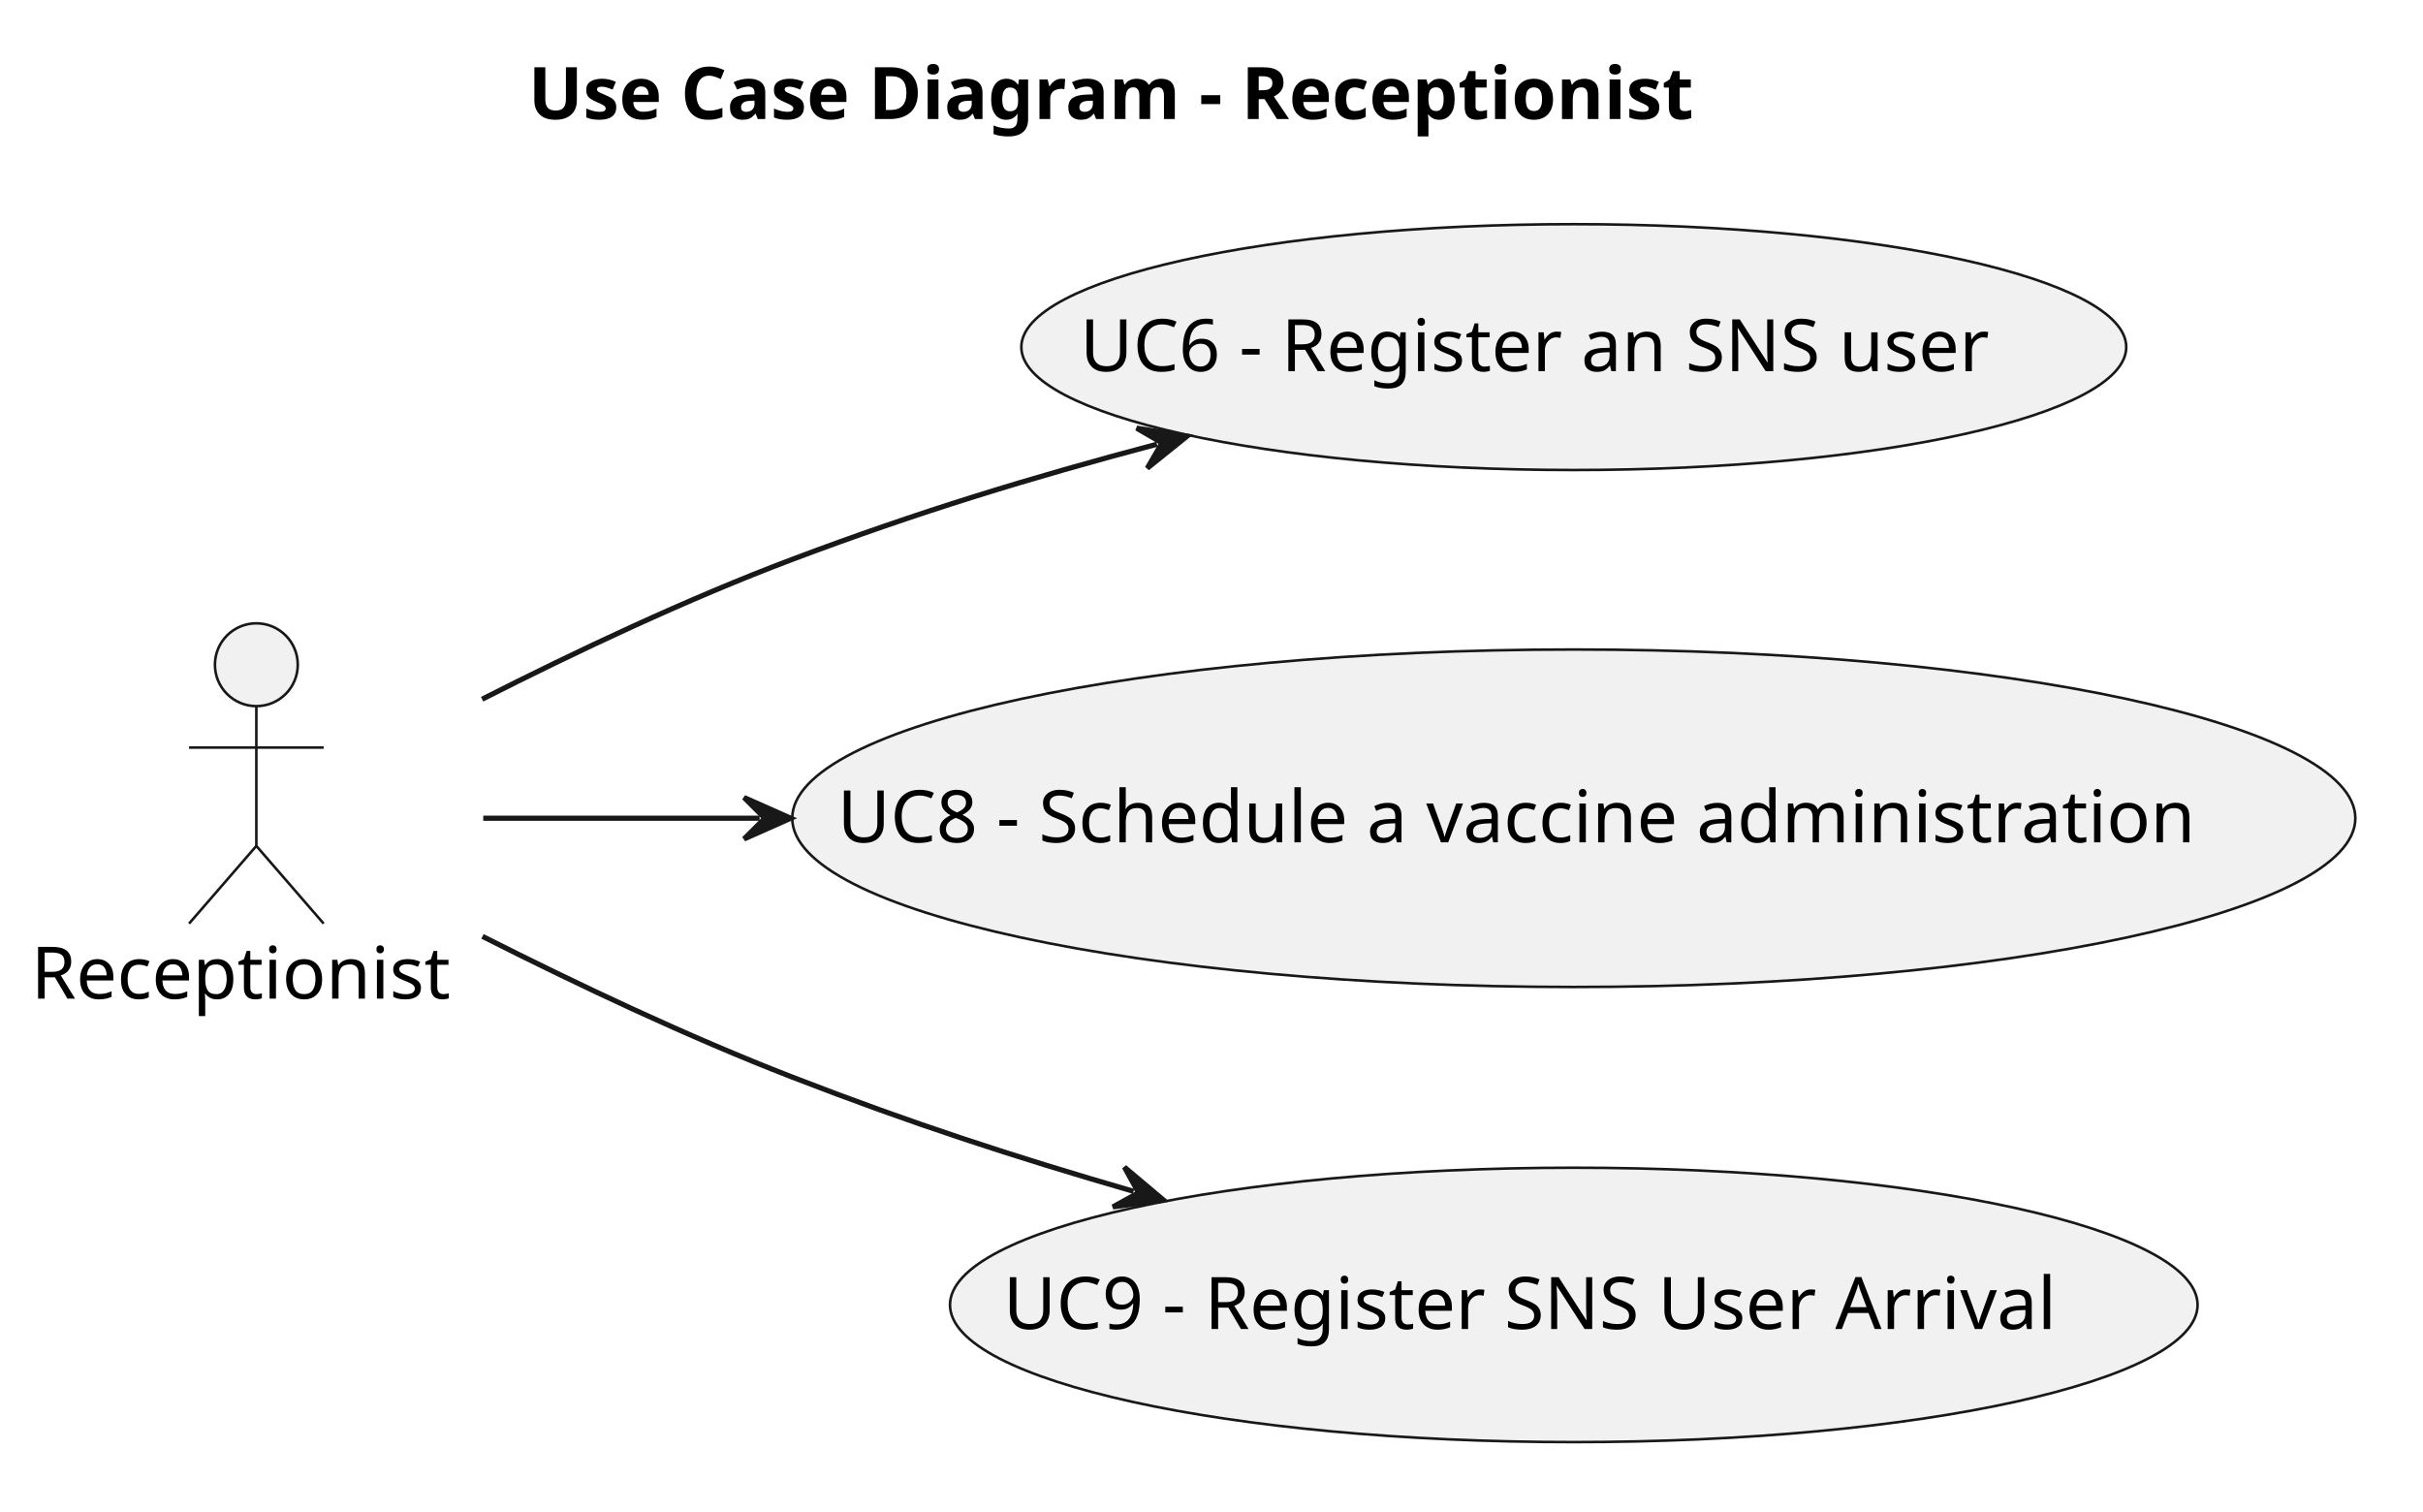
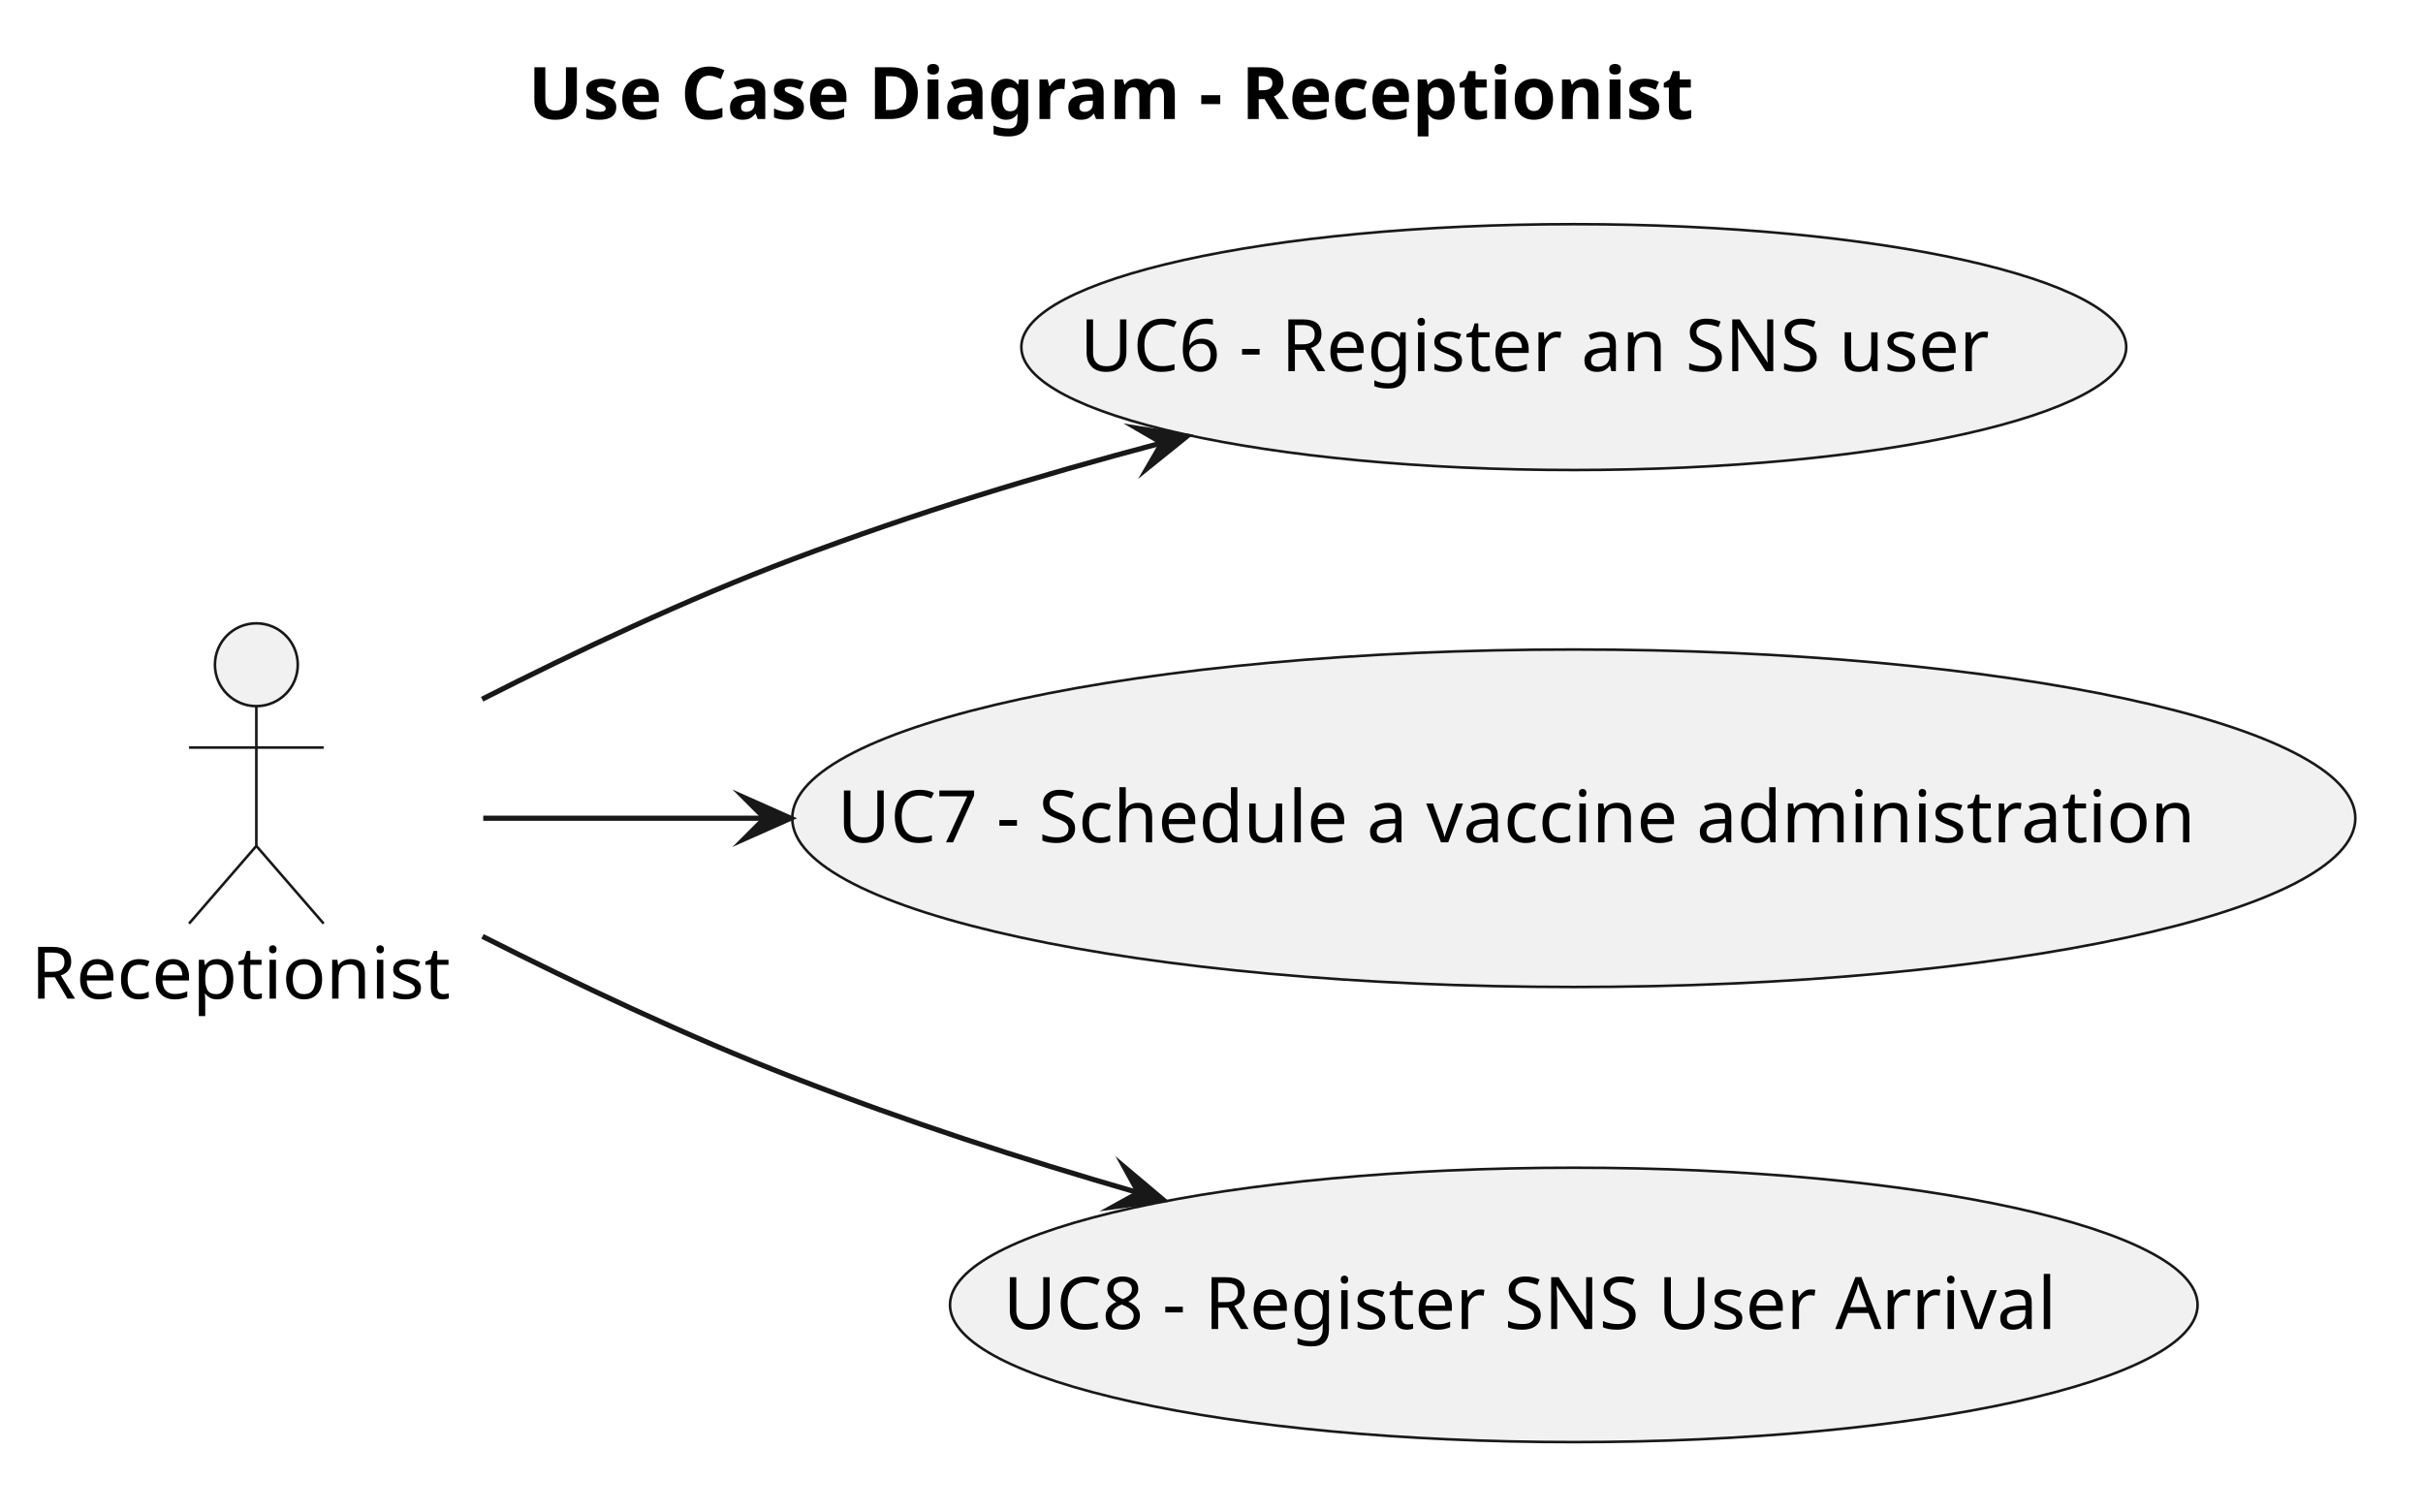
<svg xmlns="http://www.w3.org/2000/svg" contentStyleType="text/css" data-diagram-type="DESCRIPTION" height="292px" preserveAspectRatio="none" style="width:468px;height:292px;background:#FFFFFF;" version="1.1" viewBox="0 0 468 292" width="468px" zoomAndPan="magnify">
  <defs />
  <g>
    <g class="title" data-source-line="1">
      <text fill="#000000" font-family="sans-serif" font-size="14" font-weight="700" lengthAdjust="spacing" textLength="257.872" x="102.029" y="22.995">Use Case Diagram - Receptionist</text>
    </g>
-     <g class="entity" data-qualified-name="Rec" data-source-line="4" id="ent0002">
+     <g class="entity" data-qualified-name="Rec" data-source-line="4" id="ent0001">
      <ellipse cx="49.514" cy="128.387" fill="#F1F1F1" rx="8" ry="8" style="stroke:#181818;stroke-width:0.5;" />
      <path d="M49.514,136.387 L49.514,163.387 M36.514,144.387 L62.514,144.387 M49.514,163.387 L36.514,178.387 M49.514,163.387 L62.514,178.387" fill="none" style="stroke:#181818;stroke-width:0.5;" />
      <text fill="#000000" font-family="sans-serif" font-size="14" lengthAdjust="spacing" textLength="87.028" x="6" y="192.882">Receptionist</text>
    </g>
-     <g class="entity" data-qualified-name="UC6" data-source-line="6" id="ent0003">
+     <g class="entity" data-qualified-name="UC6" data-source-line="6" id="ent0002">
      <ellipse cx="303.976" cy="67.038" fill="#F1F1F1" rx="106.706" ry="23.741" style="stroke:#181818;stroke-width:0.5;" />
      <text fill="#000000" font-family="sans-serif" font-size="14" lengthAdjust="spacing" textLength="190.736" x="208.608" y="71.687">UC6 - Register an SNS user</text>
    </g>
-     <g class="entity" data-qualified-name="UC8" data-source-line="7" id="ent0004">
+     <g class="entity" data-qualified-name="UC7" data-source-line="7" id="ent0003">
      <ellipse cx="303.976" cy="158.038" fill="#F1F1F1" rx="150.956" ry="32.591" style="stroke:#181818;stroke-width:0.5;" />
-       <text fill="#000000" font-family="sans-serif" font-size="14" lengthAdjust="spacing" textLength="284.471" x="161.74" y="162.686">UC8 - Schedule a vaccine administration</text>
+       <text fill="#000000" font-family="sans-serif" font-size="14" lengthAdjust="spacing" textLength="284.471" x="161.74" y="162.686">UC7 - Schedule a vaccine administration</text>
    </g>
-     <g class="entity" data-qualified-name="UC9" data-source-line="8" id="ent0005">
+     <g class="entity" data-qualified-name="UC8" data-source-line="8" id="ent0004">
      <ellipse cx="303.976" cy="252.034" fill="#F1F1F1" rx="120.486" ry="26.497" style="stroke:#181818;stroke-width:0.5;" />
-       <text fill="#000000" font-family="sans-serif" font-size="14" lengthAdjust="spacing" textLength="220.391" x="193.781" y="256.683">UC9 - Register SNS User Arrival</text>
+       <text fill="#000000" font-family="sans-serif" font-size="14" lengthAdjust="spacing" textLength="220.391" x="193.781" y="256.683">UC8 - Register SNS User Arrival</text>
    </g>
-     <g class="link" data-entity-1="ent0002" data-entity-2="ent0003" data-link-type="dependency" data-source-line="11" id="lnk6">
-       <path d="M93.12,135.047 C111.25,125.847 132.83,115.647 153.03,108.037 C177.4,98.857 198.91,92.304 223.47,85.794" fill="none" id="Rec-to-UC6" style="stroke:#181818;stroke-width:1;" />
-       <polygon fill="#181818" points="229.27,84.257,219.546,82.696,224.437,85.538,221.595,90.429,229.27,84.257" style="stroke:#181818;stroke-width:1;" />
+     <g class="link" data-entity-1="ent0001" data-entity-2="ent0002" data-link-type="dependency" data-source-line="11" id="lnk5">
+       <path d="M93.12,135.047 C111.25,125.847 132.83,115.647 153.03,108.037 C177.4,98.857 199.877,92.048 224.437,85.538" fill="none" id="Rec-to-UC6" style="stroke:#181818;stroke-width:1;" />
+       <polygon fill="#181818" points="229.27,84.257,219.546,82.696,224.437,85.538,221.595,90.429,229.27,84.257" style="stroke:#181818;stroke-width:1;stroke-linejoin:miter;stroke-miterlimit:10;" />
    </g>
-     <g class="link" data-entity-1="ent0002" data-entity-2="ent0004" data-link-type="dependency" data-source-line="12" id="lnk7">
-       <path d="M93.34,158.037 C110.37,158.037 125.05,158.037 146.72,158.037" fill="none" id="Rec-to-UC8" style="stroke:#181818;stroke-width:1;" />
-       <polygon fill="#181818" points="152.72,158.037,143.72,154.037,147.72,158.037,143.72,162.037,152.72,158.037" style="stroke:#181818;stroke-width:1;" />
+     <g class="link" data-entity-1="ent0001" data-entity-2="ent0003" data-link-type="dependency" data-source-line="12" id="lnk6">
+       <path d="M93.34,158.037 C110.37,158.037 126.05,158.037 147.72,158.037" fill="none" id="Rec-to-UC7" style="stroke:#181818;stroke-width:1;" />
+       <polygon fill="#181818" points="152.72,158.037,143.72,154.037,147.72,158.037,143.72,162.037,152.72,158.037" style="stroke:#181818;stroke-width:1;stroke-linejoin:miter;stroke-miterlimit:10;" />
    </g>
-     <g class="link" data-entity-1="ent0002" data-entity-2="ent0005" data-link-type="dependency" data-source-line="13" id="lnk8">
-       <path d="M93.19,180.857 C111.33,190.017 132.9,200.247 153.03,208.037 C175.92,216.907 195.607,223.338 218.947,230.098" fill="none" id="Rec-to-UC9" style="stroke:#181818;stroke-width:1;" />
-       <polygon fill="#181818" points="224.71,231.767,217.178,225.421,219.907,230.376,214.952,233.105,224.71,231.767" style="stroke:#181818;stroke-width:1;" />
+     <g class="link" data-entity-1="ent0001" data-entity-2="ent0004" data-link-type="dependency" data-source-line="13" id="lnk7">
+       <path d="M93.19,180.857 C111.33,190.017 132.9,200.247 153.03,208.037 C175.92,216.907 196.567,223.616 219.907,230.376" fill="none" id="Rec-to-UC8" style="stroke:#181818;stroke-width:1;" />
+       <polygon fill="#181818" points="224.71,231.767,217.178,225.421,219.907,230.376,214.952,233.105,224.71,231.767" style="stroke:#181818;stroke-width:1;stroke-linejoin:miter;stroke-miterlimit:10;" />
    </g>
  </g>
</svg>
